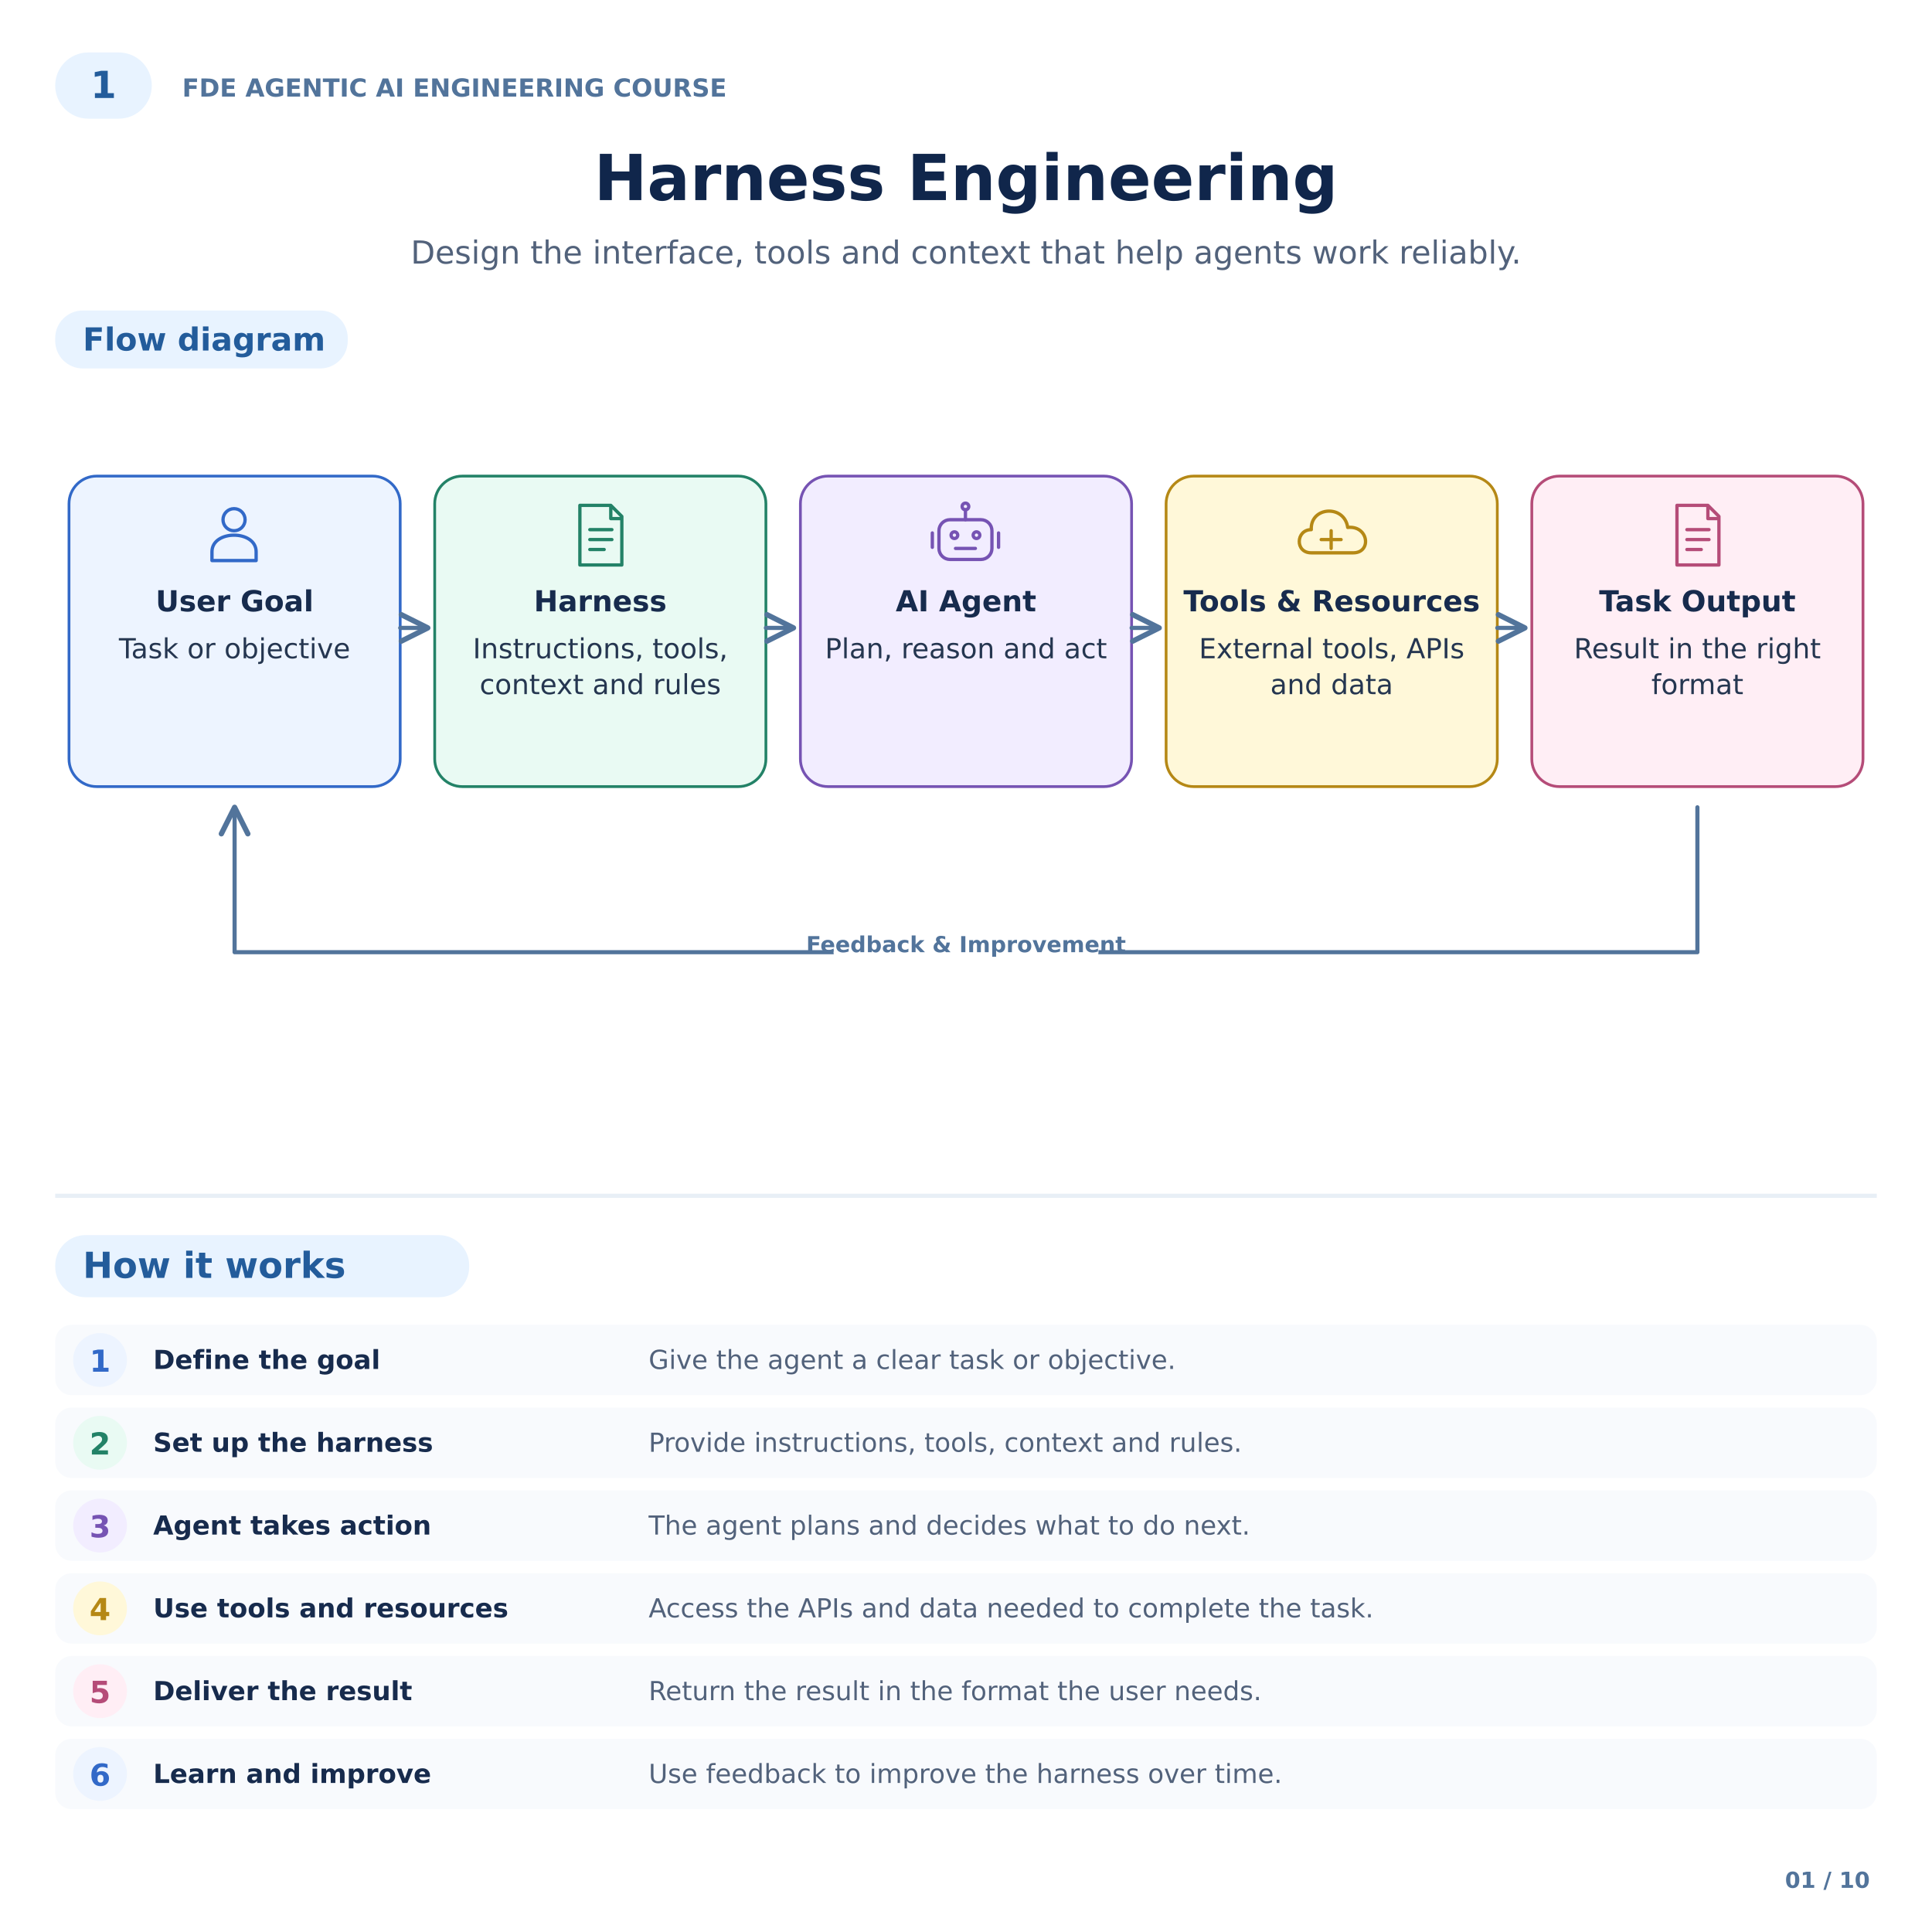
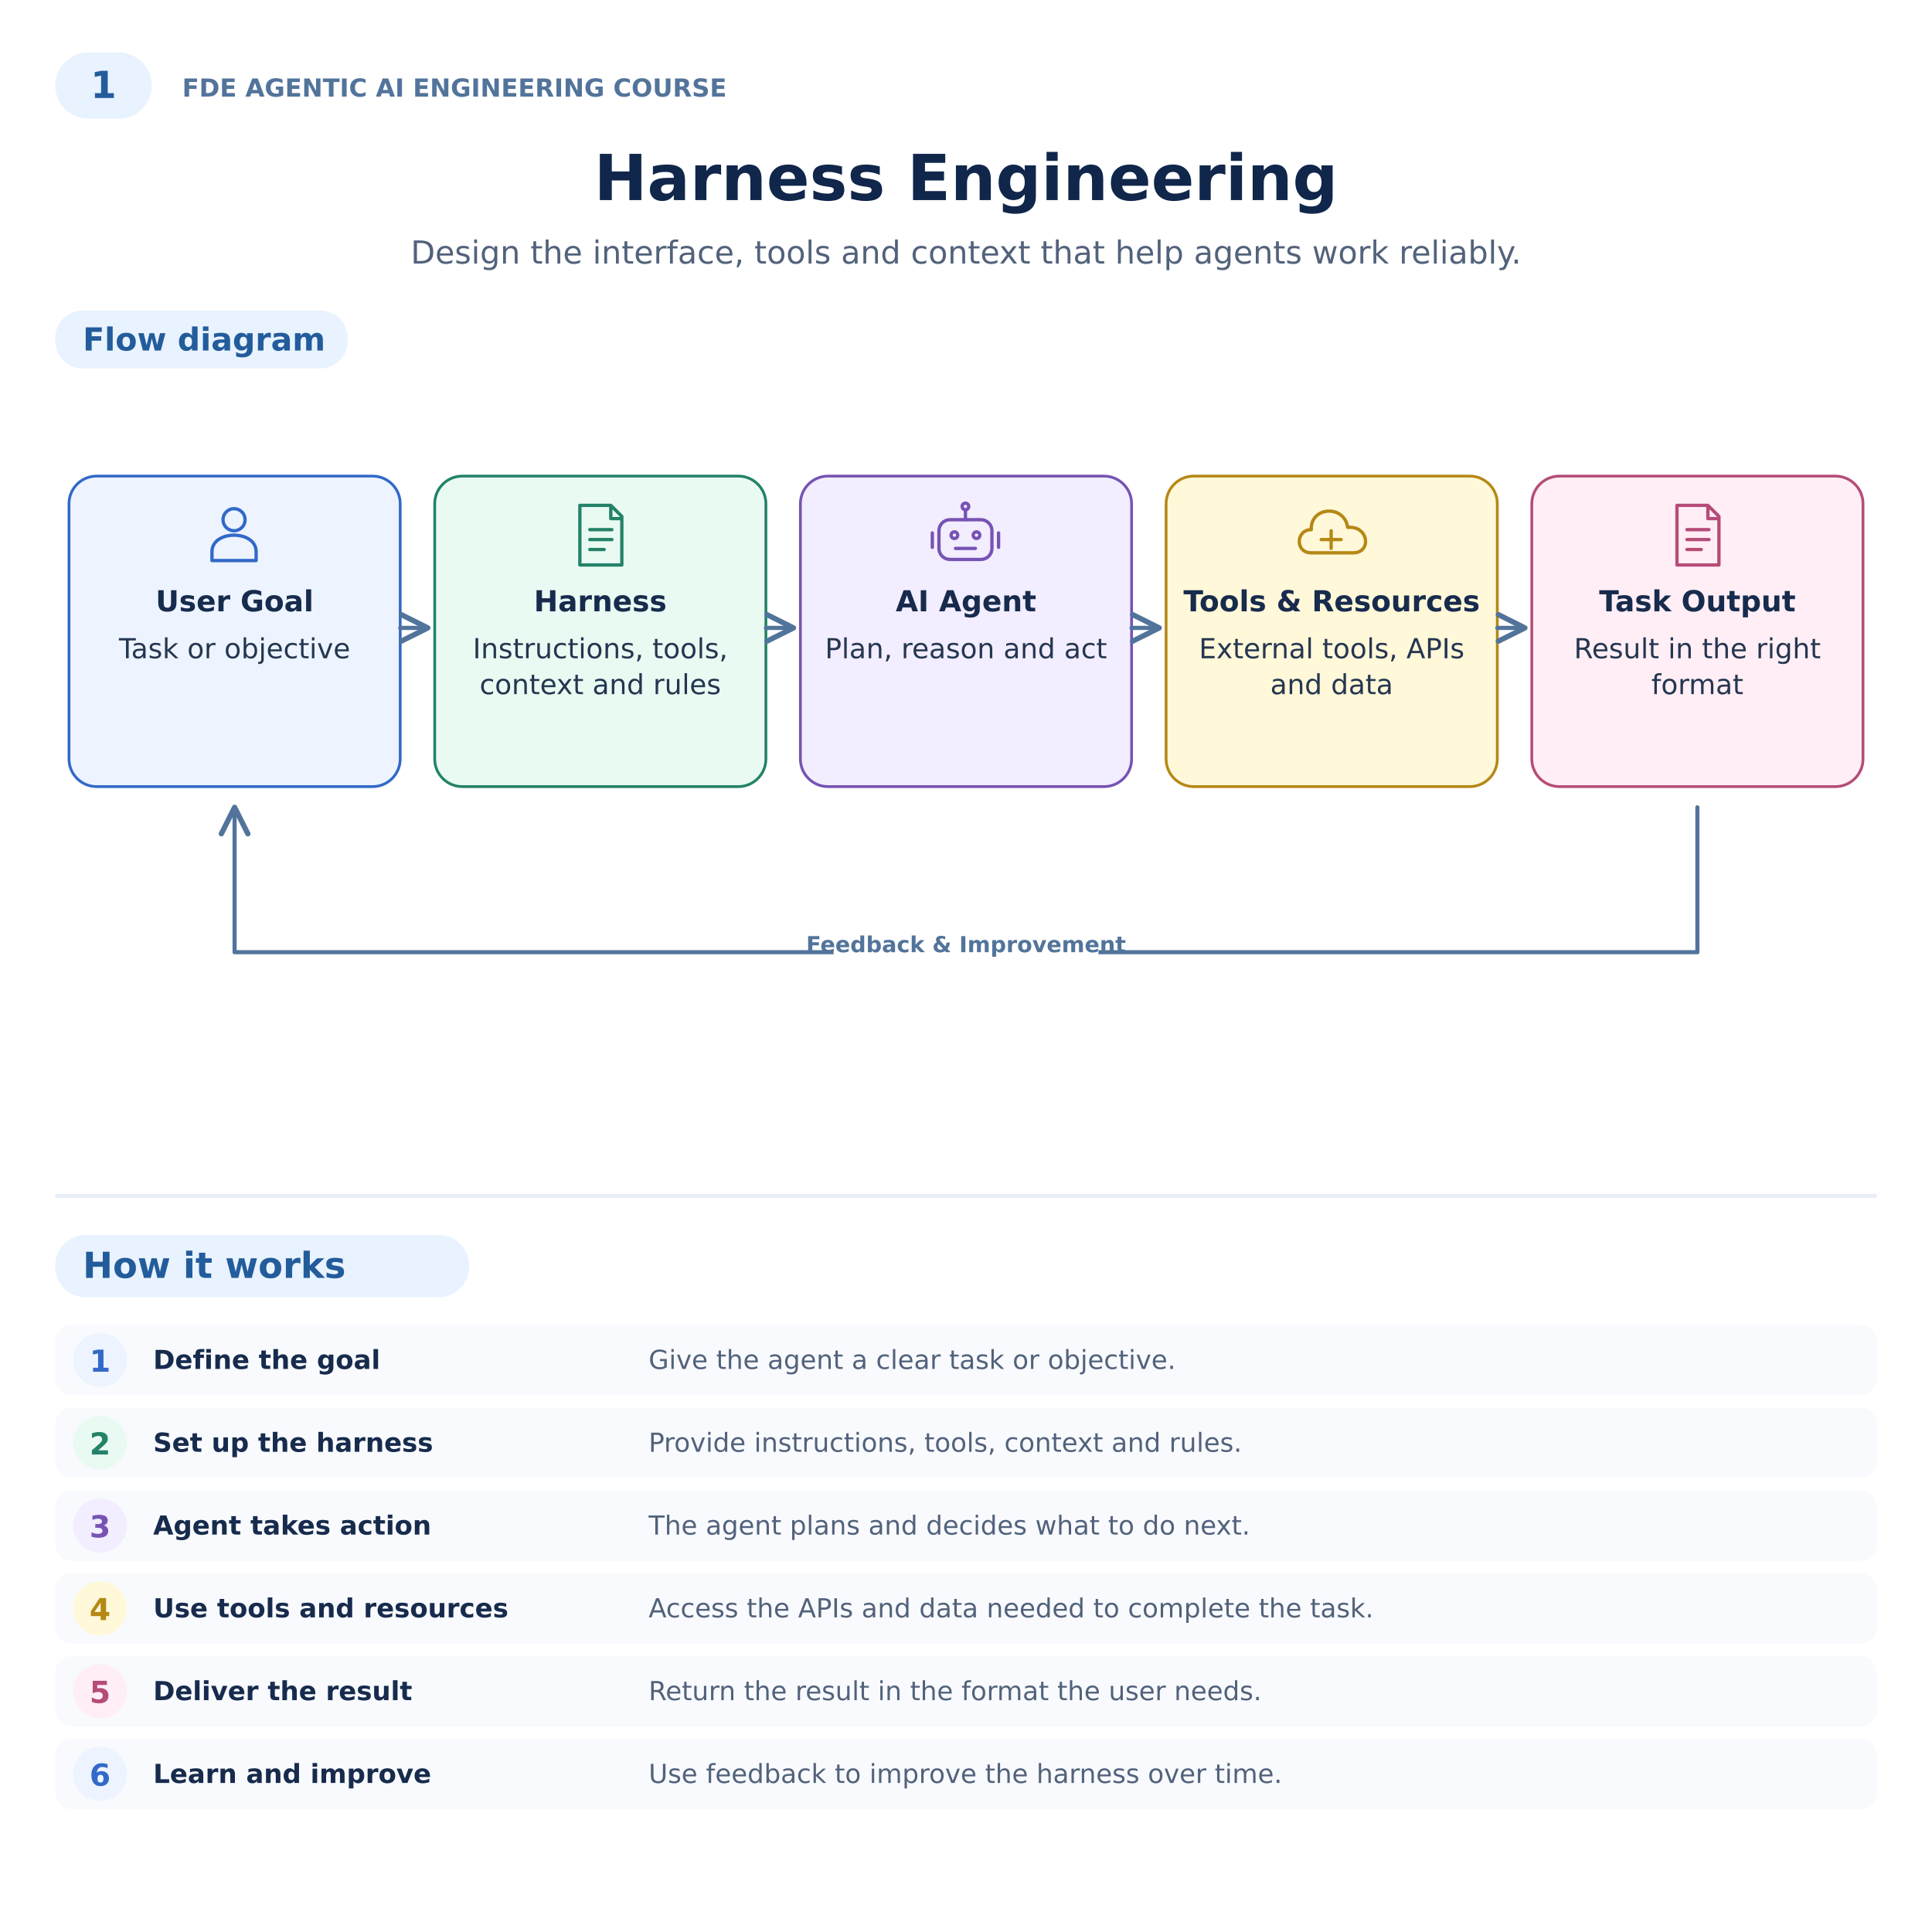
<svg xmlns="http://www.w3.org/2000/svg" width="1400" height="1400" viewBox="0 0 1400 1400" role="img" aria-labelledby="title desc">
  <defs>
    <marker id="arrow" viewBox="0 0 10 10" refX="9" refY="5" markerWidth="8" markerHeight="8" orient="auto-start-reverse">
      <path d="M1 1 9 5 1 9" fill="none" stroke="#52749b" stroke-width="1.6" stroke-linecap="round" stroke-linejoin="round" />
    </marker>
  </defs>
  <g font-family="DejaVu Sans,Arial,sans-serif">
    <rect x="0" y="0" width="1400" height="1400" rx="0" fill="#ffffff" stroke="none" stroke-width="2" />
    <rect x="40" y="38" width="70" height="48" rx="24" fill="#e8f3ff" stroke="none" stroke-width="2" />
    <text x="75" y="71" font-size="27" font-weight="700" fill="#235c9b" text-anchor="middle">1</text>
    <text x="132" y="70" font-size="18" font-weight="700" fill="#52749b" text-anchor="start">FDE AGENTIC AI ENGINEERING COURSE</text>
    <text x="700" y="145" font-size="46" font-weight="700" fill="#10264b" text-anchor="middle">Harness Engineering</text>
    <text x="700" y="191" font-size="23" font-weight="400" fill="#52627b" text-anchor="middle">Design the interface, tools and context that help agents work reliably.</text>
    <rect x="40" y="225" width="212" height="42" rx="20" fill="#e8f3ff" stroke="none" stroke-width="2" />
    <text x="60" y="254" font-size="23" font-weight="700" fill="#235c9b" text-anchor="start">Flow diagram</text>
    <rect x="50" y="345" width="240" height="225" rx="20" fill="#edf4ff" stroke="#3269c8" stroke-width="2" />
    <g transform="translate(144.0,363) scale(0.8)" fill="none" stroke="#3269c8" stroke-width="3" stroke-linecap="round" stroke-linejoin="round">
      <circle cx="32" cy="17" r="10" />
      <path d="M12 54v-8c0-20 40-20 40 0v8Z" />
    </g>
    <text x="170.0" y="443" font-size="21" font-weight="700" fill="#172b4d" text-anchor="middle">User Goal</text>
    <text x="170.0" y="477" font-size="20" font-weight="400" fill="#253650" text-anchor="middle">Task or objective</text>
    <rect x="315" y="345" width="240" height="225" rx="20" fill="#e9faf3" stroke="#238267" stroke-width="2" />
    <g transform="translate(409.0,363) scale(0.8)" fill="none" stroke="#238267" stroke-width="3" stroke-linecap="round" stroke-linejoin="round">
      <path d="M14 4h28l10 10v44H14Z M42 4v12h10 M23 26h20 M23 35h20 M23 44h13" />
    </g>
    <text x="435.0" y="443" font-size="21" font-weight="700" fill="#172b4d" text-anchor="middle">Harness</text>
    <text x="435.0" y="477" font-size="20" font-weight="400" fill="#253650" text-anchor="middle">Instructions, tools,</text>
    <text x="435.0" y="503" font-size="20" font-weight="400" fill="#253650" text-anchor="middle">context and rules</text>
    <rect x="580" y="345" width="240" height="225" rx="20" fill="#f2edff" stroke="#7653b3" stroke-width="2" />
    <g transform="translate(674.0,363) scale(0.8)" fill="none" stroke="#7653b3" stroke-width="3" stroke-linecap="round" stroke-linejoin="round">
      <rect x="8" y="17" width="48" height="36" rx="10" />
      <path d="M32 17V8M2 29v13M62 29v13M23 43h18" />
      <circle cx="32" cy="5" r="3" />
      <circle cx="22" cy="31" r="3" />
      <circle cx="42" cy="31" r="3" />
    </g>
    <text x="700.0" y="443" font-size="21" font-weight="700" fill="#172b4d" text-anchor="middle">AI Agent</text>
    <text x="700.0" y="477" font-size="20" font-weight="400" fill="#253650" text-anchor="middle">Plan, reason and act</text>
    <rect x="845" y="345" width="240" height="225" rx="20" fill="#fff8d9" stroke="#b58815" stroke-width="2" />
    <g transform="translate(939.0,363) scale(0.8)" fill="none" stroke="#b58815" stroke-width="3" stroke-linecap="round" stroke-linejoin="round">
      <path d="M14 47C-1 47 0 26 14 26 13 5 44 3 47 24c19-2 22 23 5 23Z" />
      <path d="M23 35h18 M32 27v16" />
    </g>
    <text x="965.0" y="443" font-size="21" font-weight="700" fill="#172b4d" text-anchor="middle">Tools &amp; Resources</text>
    <text x="965.0" y="477" font-size="20" font-weight="400" fill="#253650" text-anchor="middle">External tools, APIs</text>
    <text x="965.0" y="503" font-size="20" font-weight="400" fill="#253650" text-anchor="middle">and data</text>
    <rect x="1110" y="345" width="240" height="225" rx="20" fill="#ffeef5" stroke="#b54c78" stroke-width="2" />
    <g transform="translate(1204.0,363) scale(0.8)" fill="none" stroke="#b54c78" stroke-width="3" stroke-linecap="round" stroke-linejoin="round">
      <path d="M14 4h28l10 10v44H14Z M42 4v12h10 M23 26h20 M23 35h20 M23 44h13" />
    </g>
    <text x="1230.0" y="443" font-size="21" font-weight="700" fill="#172b4d" text-anchor="middle">Task Output</text>
    <text x="1230.0" y="477" font-size="20" font-weight="400" fill="#253650" text-anchor="middle">Result in the right</text>
    <text x="1230.0" y="503" font-size="20" font-weight="400" fill="#253650" text-anchor="middle">format</text>
    <path d="M290 455H310" fill="none" stroke="#52749b" stroke-width="3" stroke-linecap="round" stroke-linejoin="round" marker-end="url(#arrow)" />
    <path d="M555 455H575" fill="none" stroke="#52749b" stroke-width="3" stroke-linecap="round" stroke-linejoin="round" marker-end="url(#arrow)" />
    <path d="M820 455H840" fill="none" stroke="#52749b" stroke-width="3" stroke-linecap="round" stroke-linejoin="round" marker-end="url(#arrow)" />
    <path d="M1085 455H1105" fill="none" stroke="#52749b" stroke-width="3" stroke-linecap="round" stroke-linejoin="round" marker-end="url(#arrow)" />
    <path d="M1230 585V690H170V585" fill="none" stroke="#52749b" stroke-width="3" stroke-linecap="round" stroke-linejoin="round" marker-end="url(#arrow)" />
    <rect x="604.0" y="669" width="192" height="29" rx="8" fill="#ffffff" stroke="none" stroke-width="2" />
    <text x="700" y="690" font-size="16" font-weight="600" fill="#52749b" text-anchor="middle">Feedback &amp; Improvement</text>
    <rect x="40" y="865" width="1320" height="3" rx="0" fill="#e8eff6" stroke="none" stroke-width="2" />
    <rect x="40" y="895" width="300" height="45" rx="22" fill="#e8f3ff" stroke="none" stroke-width="2" />
    <text x="60" y="926" font-size="26" font-weight="700" fill="#235c9b" text-anchor="start">How it works</text>
    <rect x="40" y="960" width="1320" height="51" rx="12" fill="#f8fafd" stroke="none" stroke-width="2" />
    <rect x="53" y="966" width="39" height="39" rx="20" fill="#edf4ff" stroke="none" stroke-width="2" />
    <text x="72.5" y="994" font-size="22" font-weight="700" fill="#3269c8" text-anchor="middle">1</text>
    <text x="111" y="992" font-size="19" font-weight="700" fill="#172b4d" text-anchor="start">Define the goal</text>
    <text x="470" y="992" font-size="19" font-weight="400" fill="#52627b" text-anchor="start">Give the agent a clear task or objective.</text>
    <rect x="40" y="1020" width="1320" height="51" rx="12" fill="#f8fafd" stroke="none" stroke-width="2" />
    <rect x="53" y="1026" width="39" height="39" rx="20" fill="#e9faf3" stroke="none" stroke-width="2" />
    <text x="72.5" y="1054" font-size="22" font-weight="700" fill="#238267" text-anchor="middle">2</text>
    <text x="111" y="1052" font-size="19" font-weight="700" fill="#172b4d" text-anchor="start">Set up the harness</text>
    <text x="470" y="1052" font-size="19" font-weight="400" fill="#52627b" text-anchor="start">Provide instructions, tools, context and rules.</text>
    <rect x="40" y="1080" width="1320" height="51" rx="12" fill="#f8fafd" stroke="none" stroke-width="2" />
    <rect x="53" y="1086" width="39" height="39" rx="20" fill="#f2edff" stroke="none" stroke-width="2" />
    <text x="72.5" y="1114" font-size="22" font-weight="700" fill="#7653b3" text-anchor="middle">3</text>
    <text x="111" y="1112" font-size="19" font-weight="700" fill="#172b4d" text-anchor="start">Agent takes action</text>
    <text x="470" y="1112" font-size="19" font-weight="400" fill="#52627b" text-anchor="start">The agent plans and decides what to do next.</text>
    <rect x="40" y="1140" width="1320" height="51" rx="12" fill="#f8fafd" stroke="none" stroke-width="2" />
    <rect x="53" y="1146" width="39" height="39" rx="20" fill="#fff8d9" stroke="none" stroke-width="2" />
    <text x="72.5" y="1174" font-size="22" font-weight="700" fill="#b58815" text-anchor="middle">4</text>
    <text x="111" y="1172" font-size="19" font-weight="700" fill="#172b4d" text-anchor="start">Use tools and resources</text>
    <text x="470" y="1172" font-size="19" font-weight="400" fill="#52627b" text-anchor="start">Access the APIs and data needed to complete the task.</text>
    <rect x="40" y="1200" width="1320" height="51" rx="12" fill="#f8fafd" stroke="none" stroke-width="2" />
    <rect x="53" y="1206" width="39" height="39" rx="20" fill="#ffeef5" stroke="none" stroke-width="2" />
    <text x="72.5" y="1234" font-size="22" font-weight="700" fill="#b54c78" text-anchor="middle">5</text>
    <text x="111" y="1232" font-size="19" font-weight="700" fill="#172b4d" text-anchor="start">Deliver the result</text>
    <text x="470" y="1232" font-size="19" font-weight="400" fill="#52627b" text-anchor="start">Return the result in the format the user needs.</text>
    <rect x="40" y="1260" width="1320" height="51" rx="12" fill="#f8fafd" stroke="none" stroke-width="2" />
    <rect x="53" y="1266" width="39" height="39" rx="20" fill="#edf4ff" stroke="none" stroke-width="2" />
    <text x="72.5" y="1294" font-size="22" font-weight="700" fill="#3269c8" text-anchor="middle">6</text>
    <text x="111" y="1292" font-size="19" font-weight="700" fill="#172b4d" text-anchor="start">Learn and improve</text>
    <text x="470" y="1292" font-size="19" font-weight="400" fill="#52627b" text-anchor="start">Use feedback to improve the harness over time.</text>
-     <text x="1355" y="1368" font-size="16" font-weight="700" fill="#52749b" text-anchor="end">01 / 10</text>
  </g>
</svg>
